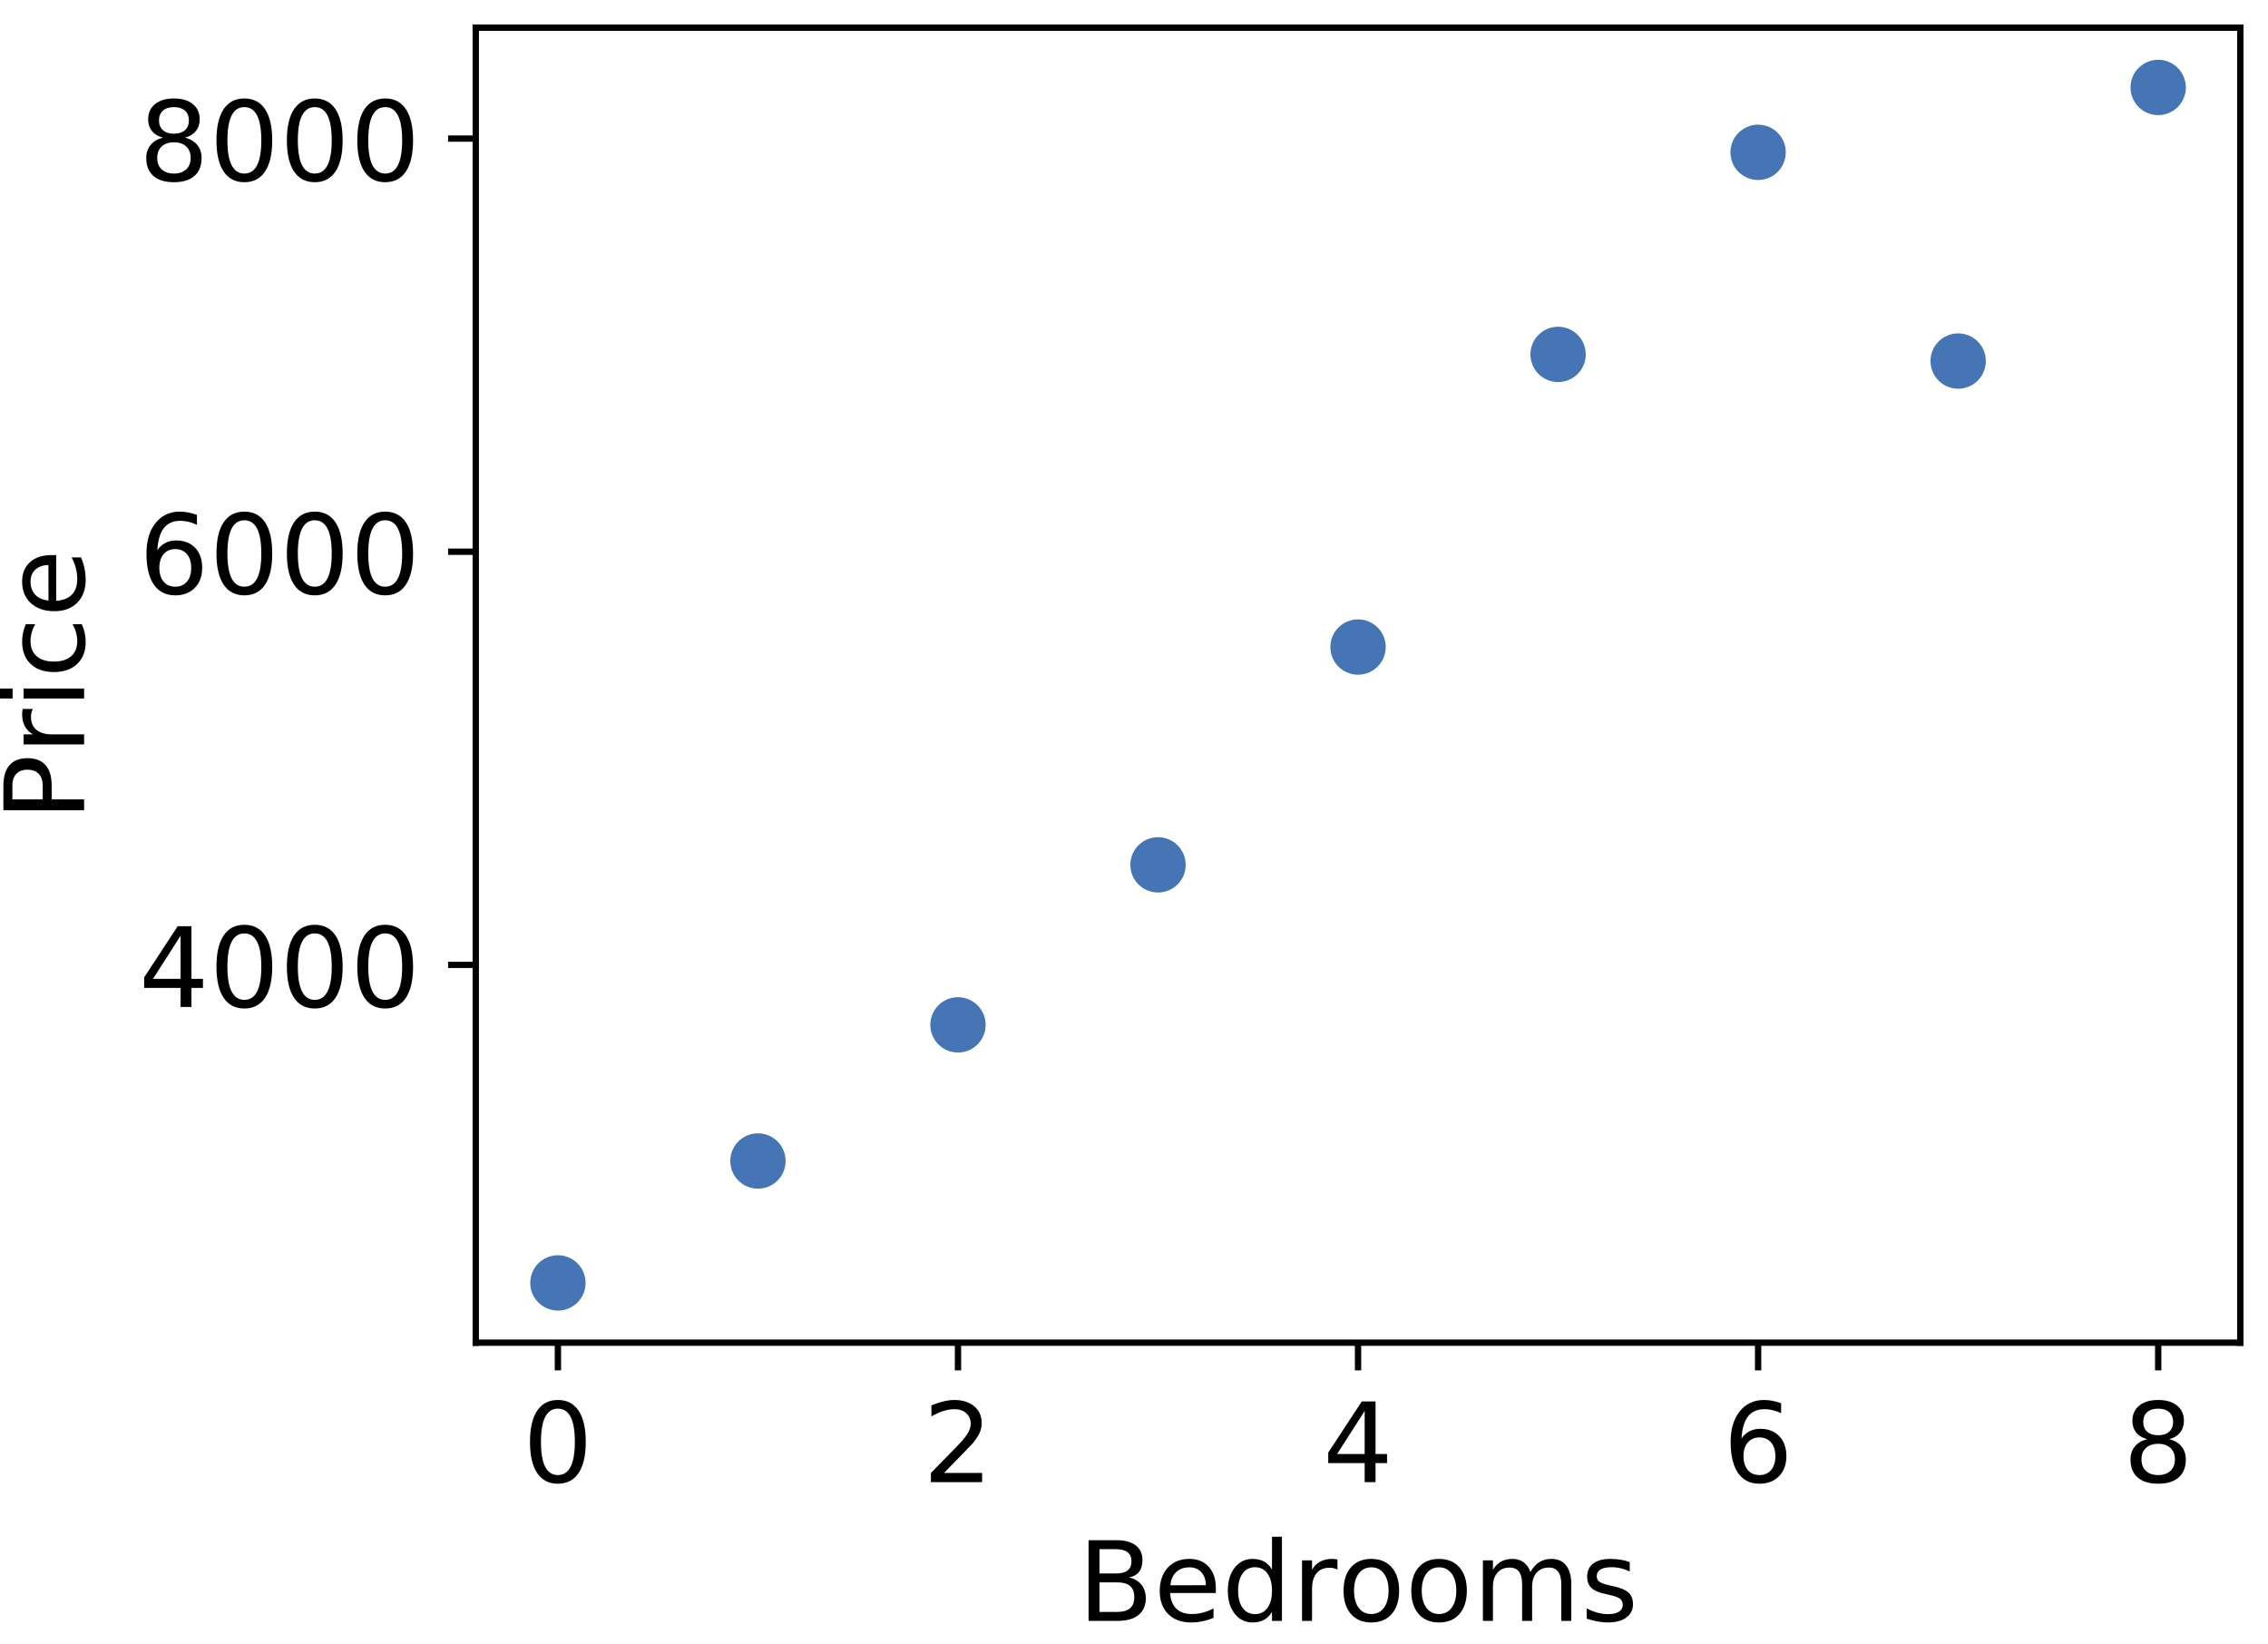
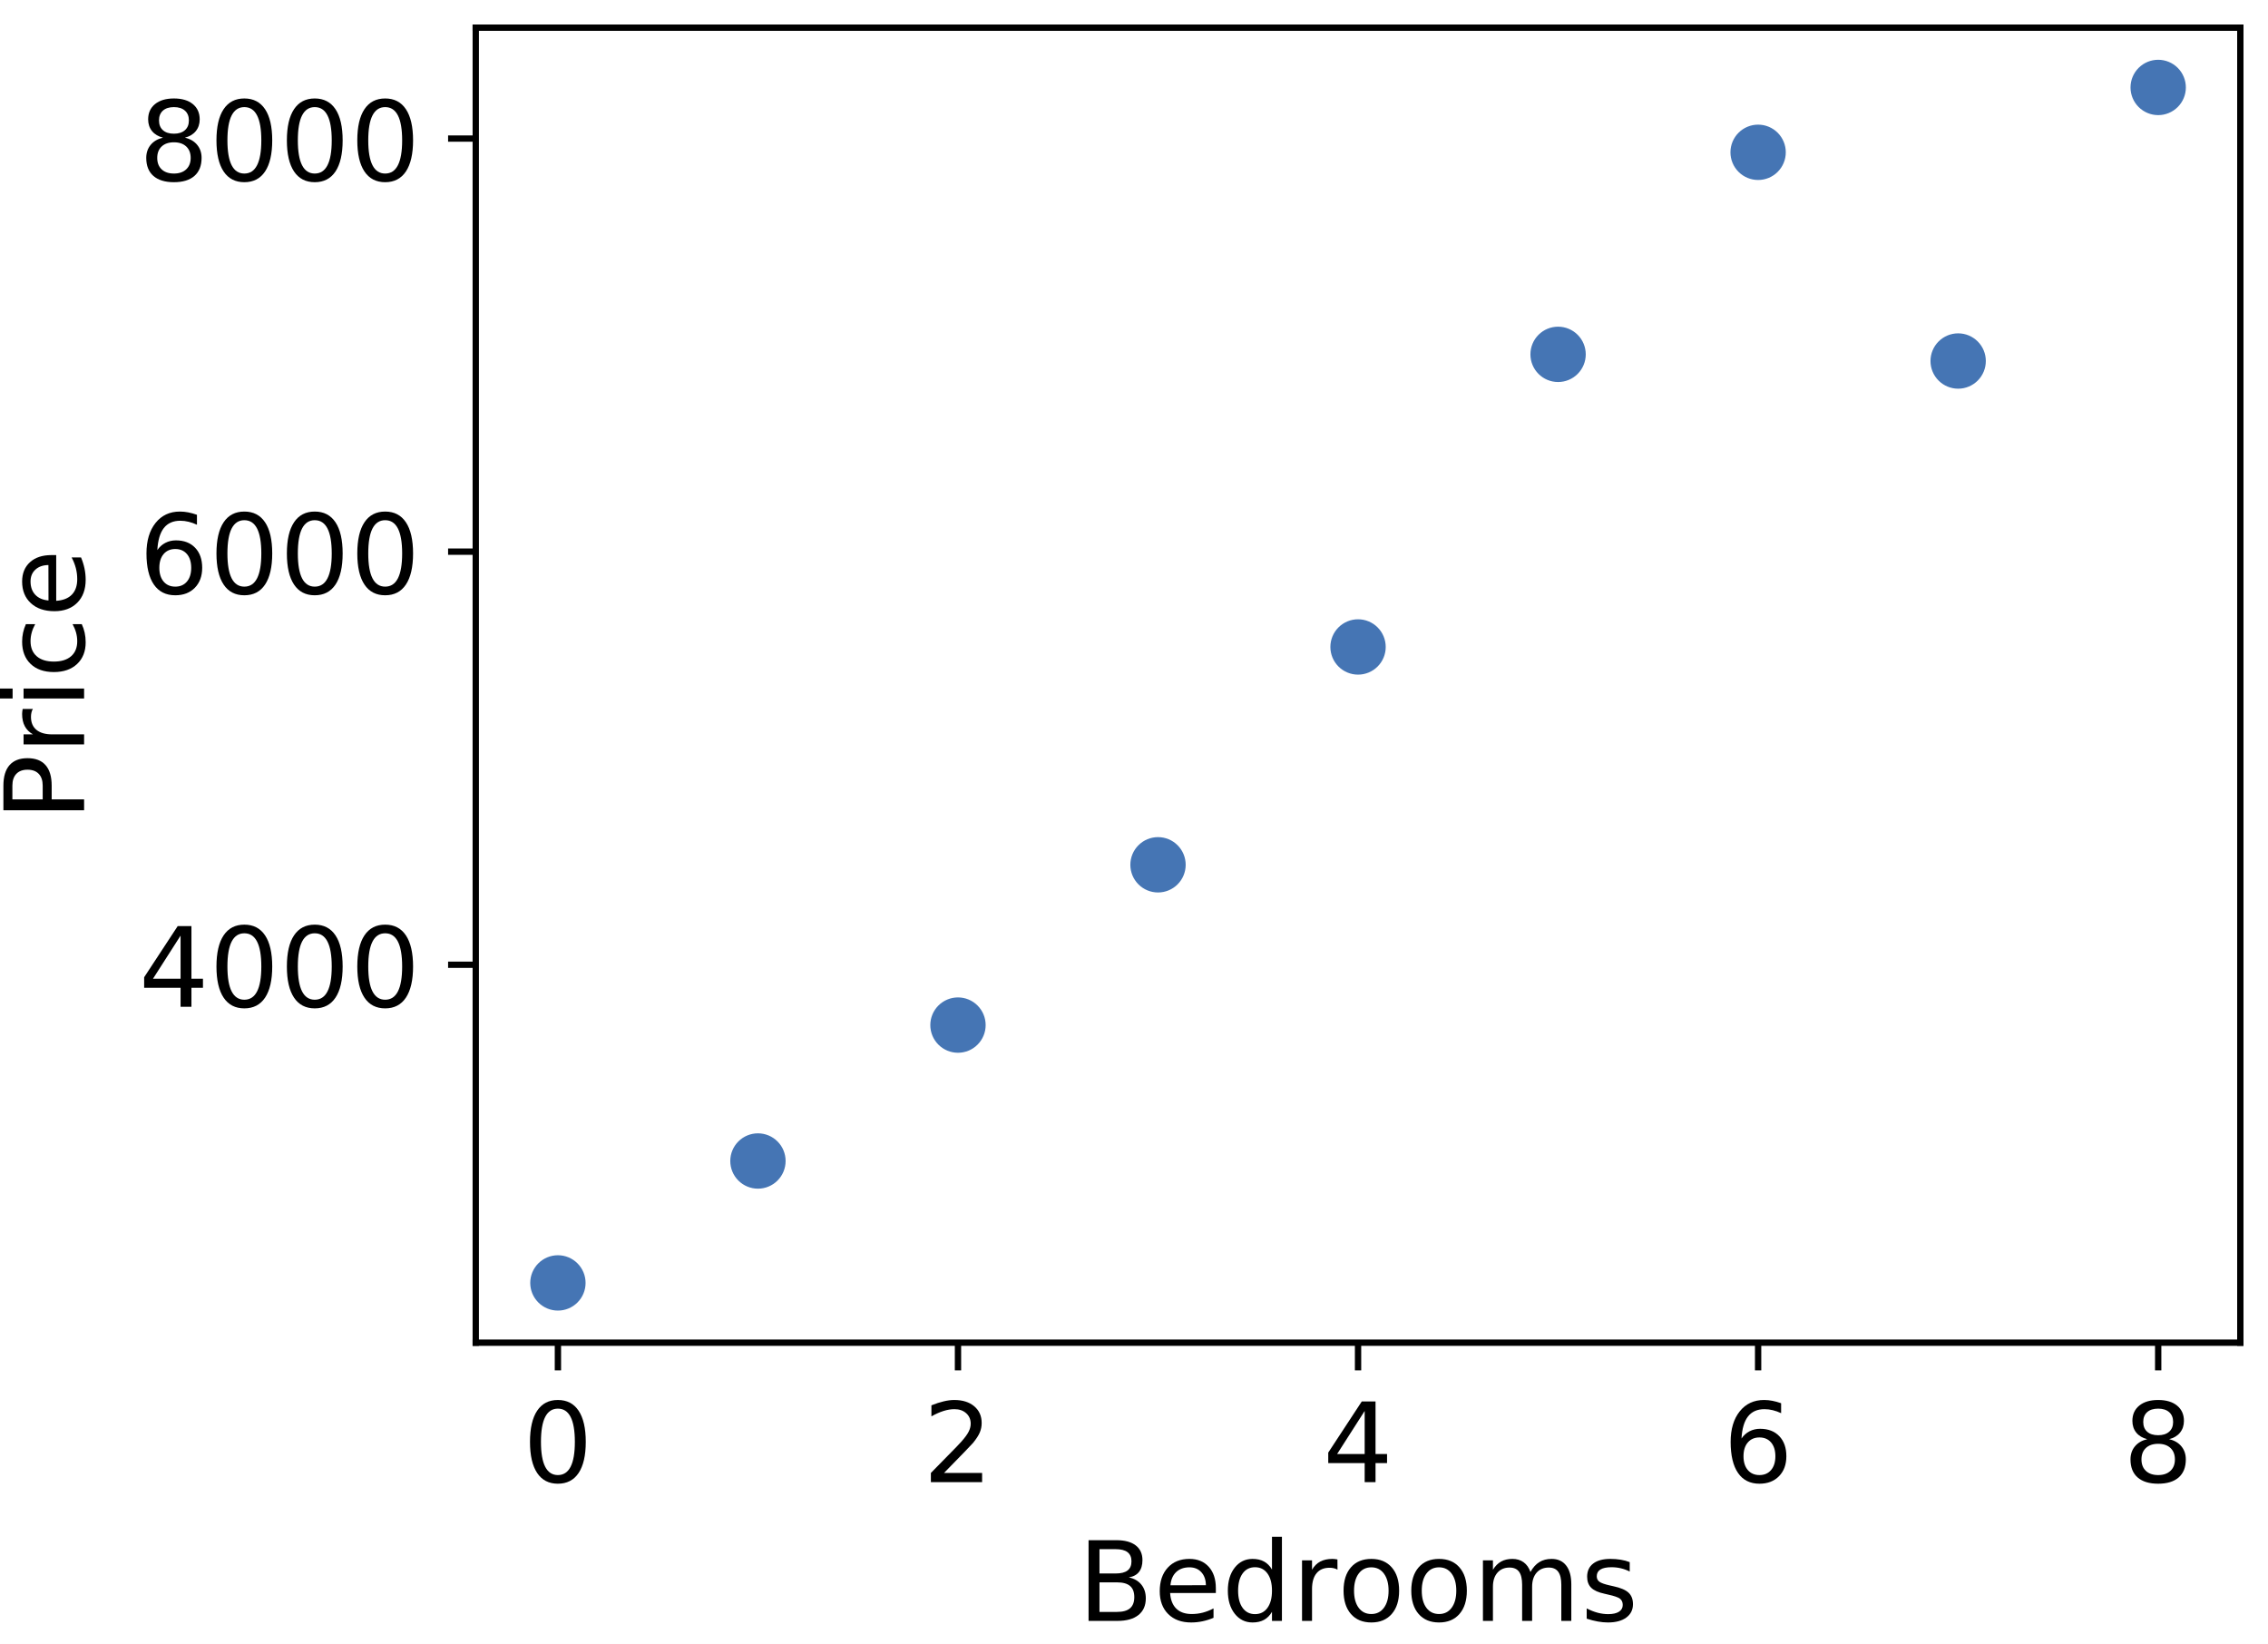
<svg xmlns="http://www.w3.org/2000/svg" xmlns:xlink="http://www.w3.org/1999/xlink" height="207.919pt" version="1.1" viewBox="0 0 286.879 207.919" width="286.879pt">
  <defs>
    <style type="text/css">
*{stroke-linecap:butt;stroke-linejoin:round;}
  </style>
  </defs>
  <g id="figure_1">
    <g id="patch_1">
      <path d="M 0 207.919  L 286.879 207.919  L 286.879 -0  L 0 -0  z " style="fill:#ffffff;" />
    </g>
    <g id="axes_1">
      <g id="patch_2">
        <path d="M 60.179 169.82  L 283.379 169.82  L 283.379 3.5  L 60.179 3.5  z " style="fill:#ffffff;" />
      </g>
      <g id="PathCollection_1">
        <defs>
-           <path d="M 0 3  C 0.796 3 1.559 2.684 2.121 2.121  C 2.684 1.559 3 0.796 3 0  C 3 -0.796 2.684 -1.559 2.121 -2.121  C 1.559 -2.684 0.796 -3 0 -3  C -0.796 -3 -1.559 -2.684 -2.121 -2.121  C -2.684 -1.559 -3 -0.796 -3 0  C -3 0.796 -2.684 1.559 -2.121 2.121  C -1.559 2.684 -0.796 3 0 3  z " id="m3dad560836" style="stroke:#4575b4;" />
+           <path d="M 0 3  C 0.796 3 1.559 2.684 2.121 2.121  C 2.684 1.559 3 0.796 3 0  C 3 -0.796 2.684 -1.559 2.121 -2.121  C 1.559 -2.684 0.796 -3 0 -3  C -0.796 -3 -1.559 -2.684 -2.121 -2.121  C -2.684 -1.559 -3 -0.796 -3 0  C -3 0.796 -2.684 1.559 -2.121 2.121  C -1.559 2.684 -0.796 3 0 3  z " id="m7e3bfad035" style="stroke:#4575b4;" />
        </defs>
-         <g clip-path="url(#pbca35aae65)">
-           <use style="fill:#4575b4;stroke:#4575b4;" x="70.57" xlink:href="#m3dad560836" y="162.26" />
-           <use style="fill:#4575b4;stroke:#4575b4;" x="95.872" xlink:href="#m3dad560836" y="146.841" />
-           <use style="fill:#4575b4;stroke:#4575b4;" x="121.175" xlink:href="#m3dad560836" y="129.621" />
-           <use style="fill:#4575b4;stroke:#4575b4;" x="146.477" xlink:href="#m3dad560836" y="109.384" />
-           <use style="fill:#4575b4;stroke:#4575b4;" x="171.779" xlink:href="#m3dad560836" y="81.837" />
-           <use style="fill:#4575b4;stroke:#4575b4;" x="197.082" xlink:href="#m3dad560836" y="44.823" />
-           <use style="fill:#4575b4;stroke:#4575b4;" x="222.384" xlink:href="#m3dad560836" y="19.266" />
-           <use style="fill:#4575b4;stroke:#4575b4;" x="247.687" xlink:href="#m3dad560836" y="45.666" />
-           <use style="fill:#4575b4;stroke:#4575b4;" x="272.989" xlink:href="#m3dad560836" y="11.06" />
+         <g clip-path="url(#p3245827539)">
+           <use style="fill:#4575b4;stroke:#4575b4;" x="70.57" xlink:href="#m7e3bfad035" y="162.26" />
+           <use style="fill:#4575b4;stroke:#4575b4;" x="95.872" xlink:href="#m7e3bfad035" y="146.841" />
+           <use style="fill:#4575b4;stroke:#4575b4;" x="121.175" xlink:href="#m7e3bfad035" y="129.651" />
+           <use style="fill:#4575b4;stroke:#4575b4;" x="146.477" xlink:href="#m7e3bfad035" y="109.378" />
+           <use style="fill:#4575b4;stroke:#4575b4;" x="171.779" xlink:href="#m7e3bfad035" y="81.826" />
+           <use style="fill:#4575b4;stroke:#4575b4;" x="197.082" xlink:href="#m7e3bfad035" y="44.818" />
+           <use style="fill:#4575b4;stroke:#4575b4;" x="222.384" xlink:href="#m7e3bfad035" y="19.264" />
+           <use style="fill:#4575b4;stroke:#4575b4;" x="247.687" xlink:href="#m7e3bfad035" y="45.661" />
+           <use style="fill:#4575b4;stroke:#4575b4;" x="272.989" xlink:href="#m7e3bfad035" y="11.06" />
        </g>
      </g>
      <g id="matplotlib.axis_1">
        <g id="xtick_1">
          <g id="line2d_1">
            <defs>
-               <path d="M 0 0  L 0 3.5  " id="m224e6d7b79" style="stroke:#000000;stroke-width:0.8;" />
-             </defs>
-             <g>
-               <use style="stroke:#000000;stroke-width:0.8;" x="70.57" xlink:href="#m224e6d7b79" y="169.82" />
+               <path d="M 0 0  L 0 3.5  " id="maf358f9564" style="stroke:#000000;stroke-width:0.8;" />
+             </defs>
+             <g>
+               <use style="stroke:#000000;stroke-width:0.8;" x="70.57" xlink:href="#maf358f9564" y="169.82" />
            </g>
          </g>
          <g id="text_1">
            <defs>
-               <path d="M 31.781 66.406  Q 24.172 66.406 20.328 58.906  Q 16.5 51.422 16.5 36.375  Q 16.5 21.391 20.328 13.891  Q 24.172 6.391 31.781 6.391  Q 39.453 6.391 43.281 13.891  Q 47.125 21.391 47.125 36.375  Q 47.125 51.422 43.281 58.906  Q 39.453 66.406 31.781 66.406  z M 31.781 74.219  Q 44.047 74.219 50.516 64.516  Q 56.984 54.828 56.984 36.375  Q 56.984 17.969 50.516 8.266  Q 44.047 -1.422 31.781 -1.422  Q 19.531 -1.422 13.062 8.266  Q 6.594 17.969 6.594 36.375  Q 6.594 54.828 13.062 64.516  Q 19.531 74.219 31.781 74.219  z " id="DejaVuSans-30" />
+               <path d="M 31.781 66.406  Q 24.172 66.406 20.328 58.906  Q 16.5 51.422 16.5 36.375  Q 16.5 21.391 20.328 13.891  Q 24.172 6.391 31.781 6.391  Q 39.453 6.391 43.281 13.891  Q 47.125 21.391 47.125 36.375  Q 47.125 51.422 43.281 58.906  Q 39.453 66.406 31.781 66.406  z M 31.781 74.219  Q 44.047 74.219 50.516 64.516  Q 56.984 54.828 56.984 36.375  Q 56.984 17.969 50.516 8.266  Q 44.047 -1.422 31.781 -1.422  Q 19.531 -1.422 13.062 8.266  Q 6.594 17.969 6.594 36.375  Q 6.594 54.828 13.062 64.516  Q 19.531 74.219 31.781 74.219  z " id="DejaVuSans-48" />
            </defs>
            <g transform="translate(66.11594 187.4578)scale(0.14 -0.14)">
-               <use xlink:href="#DejaVuSans-30" />
+               <use xlink:href="#DejaVuSans-48" />
            </g>
          </g>
        </g>
        <g id="xtick_2">
          <g id="line2d_2">
            <g>
-               <use style="stroke:#000000;stroke-width:0.8;" x="121.175" xlink:href="#m224e6d7b79" y="169.82" />
+               <use style="stroke:#000000;stroke-width:0.8;" x="121.175" xlink:href="#maf358f9564" y="169.82" />
            </g>
          </g>
          <g id="text_2">
            <defs>
-               <path d="M 19.188 8.297  L 53.609 8.297  L 53.609 0  L 7.328 0  L 7.328 8.297  Q 12.938 14.109 22.625 23.891  Q 32.328 33.688 34.812 36.531  Q 39.547 41.844 41.422 45.531  Q 43.312 49.219 43.312 52.781  Q 43.312 58.594 39.234 62.25  Q 35.156 65.922 28.609 65.922  Q 23.969 65.922 18.812 64.312  Q 13.672 62.703 7.812 59.422  L 7.812 69.391  Q 13.766 71.781 18.938 73  Q 24.125 74.219 28.422 74.219  Q 39.75 74.219 46.484 68.547  Q 53.219 62.891 53.219 53.422  Q 53.219 48.922 51.531 44.891  Q 49.859 40.875 45.406 35.406  Q 44.188 33.984 37.641 27.219  Q 31.109 20.453 19.188 8.297  z " id="DejaVuSans-32" />
+               <path d="M 19.188 8.297  L 53.609 8.297  L 53.609 0  L 7.328 0  L 7.328 8.297  Q 12.938 14.109 22.625 23.891  Q 32.328 33.688 34.812 36.531  Q 39.547 41.844 41.422 45.531  Q 43.312 49.219 43.312 52.781  Q 43.312 58.594 39.234 62.25  Q 35.156 65.922 28.609 65.922  Q 23.969 65.922 18.812 64.312  Q 13.672 62.703 7.812 59.422  L 7.812 69.391  Q 13.766 71.781 18.938 73  Q 24.125 74.219 28.422 74.219  Q 39.75 74.219 46.484 68.547  Q 53.219 62.891 53.219 53.422  Q 53.219 48.922 51.531 44.891  Q 49.859 40.875 45.406 35.406  Q 44.188 33.984 37.641 27.219  Q 31.109 20.453 19.188 8.297  z " id="DejaVuSans-50" />
            </defs>
            <g transform="translate(116.7208 187.4578)scale(0.14 -0.14)">
-               <use xlink:href="#DejaVuSans-32" />
+               <use xlink:href="#DejaVuSans-50" />
            </g>
          </g>
        </g>
        <g id="xtick_3">
          <g id="line2d_3">
            <g>
-               <use style="stroke:#000000;stroke-width:0.8;" x="171.779" xlink:href="#m224e6d7b79" y="169.82" />
+               <use style="stroke:#000000;stroke-width:0.8;" x="171.779" xlink:href="#maf358f9564" y="169.82" />
            </g>
          </g>
          <g id="text_3">
            <defs>
-               <path d="M 37.797 64.312  L 12.891 25.391  L 37.797 25.391  z M 35.203 72.906  L 47.609 72.906  L 47.609 25.391  L 58.016 25.391  L 58.016 17.188  L 47.609 17.188  L 47.609 0  L 37.797 0  L 37.797 17.188  L 4.891 17.188  L 4.891 26.703  z " id="DejaVuSans-34" />
+               <path d="M 37.797 64.312  L 12.891 25.391  L 37.797 25.391  z M 35.203 72.906  L 47.609 72.906  L 47.609 25.391  L 58.016 25.391  L 58.016 17.188  L 47.609 17.188  L 47.609 0  L 37.797 0  L 37.797 17.188  L 4.891 17.188  L 4.891 26.703  z " id="DejaVuSans-52" />
            </defs>
            <g transform="translate(167.3256 187.4578)scale(0.14 -0.14)">
-               <use xlink:href="#DejaVuSans-34" />
+               <use xlink:href="#DejaVuSans-52" />
            </g>
          </g>
        </g>
        <g id="xtick_4">
          <g id="line2d_4">
            <g>
-               <use style="stroke:#000000;stroke-width:0.8;" x="222.384" xlink:href="#m224e6d7b79" y="169.82" />
+               <use style="stroke:#000000;stroke-width:0.8;" x="222.384" xlink:href="#maf358f9564" y="169.82" />
            </g>
          </g>
          <g id="text_4">
            <defs>
-               <path d="M 33.016 40.375  Q 26.375 40.375 22.484 35.828  Q 18.609 31.297 18.609 23.391  Q 18.609 15.531 22.484 10.953  Q 26.375 6.391 33.016 6.391  Q 39.656 6.391 43.531 10.953  Q 47.406 15.531 47.406 23.391  Q 47.406 31.297 43.531 35.828  Q 39.656 40.375 33.016 40.375  z M 52.594 71.297  L 52.594 62.312  Q 48.875 64.062 45.094 64.984  Q 41.312 65.922 37.594 65.922  Q 27.828 65.922 22.672 59.328  Q 17.531 52.734 16.797 39.406  Q 19.672 43.656 24.016 45.922  Q 28.375 48.188 33.594 48.188  Q 44.578 48.188 50.953 41.516  Q 57.328 34.859 57.328 23.391  Q 57.328 12.156 50.688 5.359  Q 44.047 -1.422 33.016 -1.422  Q 20.359 -1.422 13.672 8.266  Q 6.984 17.969 6.984 36.375  Q 6.984 53.656 15.188 63.938  Q 23.391 74.219 37.203 74.219  Q 40.922 74.219 44.703 73.484  Q 48.484 72.75 52.594 71.297  z " id="DejaVuSans-36" />
+               <path d="M 33.016 40.375  Q 26.375 40.375 22.484 35.828  Q 18.609 31.297 18.609 23.391  Q 18.609 15.531 22.484 10.953  Q 26.375 6.391 33.016 6.391  Q 39.656 6.391 43.531 10.953  Q 47.406 15.531 47.406 23.391  Q 47.406 31.297 43.531 35.828  Q 39.656 40.375 33.016 40.375  z M 52.594 71.297  L 52.594 62.312  Q 48.875 64.062 45.094 64.984  Q 41.312 65.922 37.594 65.922  Q 27.828 65.922 22.672 59.328  Q 17.531 52.734 16.797 39.406  Q 19.672 43.656 24.016 45.922  Q 28.375 48.188 33.594 48.188  Q 44.578 48.188 50.953 41.516  Q 57.328 34.859 57.328 23.391  Q 57.328 12.156 50.688 5.359  Q 44.047 -1.422 33.016 -1.422  Q 20.359 -1.422 13.672 8.266  Q 6.984 17.969 6.984 36.375  Q 6.984 53.656 15.188 63.938  Q 23.391 74.219 37.203 74.219  Q 40.922 74.219 44.703 73.484  Q 48.484 72.75 52.594 71.297  z " id="DejaVuSans-54" />
            </defs>
            <g transform="translate(217.9305 187.4578)scale(0.14 -0.14)">
-               <use xlink:href="#DejaVuSans-36" />
+               <use xlink:href="#DejaVuSans-54" />
            </g>
          </g>
        </g>
        <g id="xtick_5">
          <g id="line2d_5">
            <g>
-               <use style="stroke:#000000;stroke-width:0.8;" x="272.989" xlink:href="#m224e6d7b79" y="169.82" />
+               <use style="stroke:#000000;stroke-width:0.8;" x="272.989" xlink:href="#maf358f9564" y="169.82" />
            </g>
          </g>
          <g id="text_5">
            <defs>
-               <path d="M 31.781 34.625  Q 24.75 34.625 20.719 30.859  Q 16.703 27.094 16.703 20.516  Q 16.703 13.922 20.719 10.156  Q 24.75 6.391 31.781 6.391  Q 38.812 6.391 42.859 10.172  Q 46.922 13.969 46.922 20.516  Q 46.922 27.094 42.891 30.859  Q 38.875 34.625 31.781 34.625  z M 21.922 38.812  Q 15.578 40.375 12.031 44.719  Q 8.5 49.078 8.5 55.328  Q 8.5 64.062 14.719 69.141  Q 20.953 74.219 31.781 74.219  Q 42.672 74.219 48.875 69.141  Q 55.078 64.062 55.078 55.328  Q 55.078 49.078 51.531 44.719  Q 48 40.375 41.703 38.812  Q 48.828 37.156 52.797 32.312  Q 56.781 27.484 56.781 20.516  Q 56.781 9.906 50.312 4.234  Q 43.844 -1.422 31.781 -1.422  Q 19.734 -1.422 13.25 4.234  Q 6.781 9.906 6.781 20.516  Q 6.781 27.484 10.781 32.312  Q 14.797 37.156 21.922 38.812  z M 18.312 54.391  Q 18.312 48.734 21.844 45.562  Q 25.391 42.391 31.781 42.391  Q 38.141 42.391 41.719 45.562  Q 45.312 48.734 45.312 54.391  Q 45.312 60.062 41.719 63.234  Q 38.141 66.406 31.781 66.406  Q 25.391 66.406 21.844 63.234  Q 18.312 60.062 18.312 54.391  z " id="DejaVuSans-38" />
+               <path d="M 31.781 34.625  Q 24.75 34.625 20.719 30.859  Q 16.703 27.094 16.703 20.516  Q 16.703 13.922 20.719 10.156  Q 24.75 6.391 31.781 6.391  Q 38.812 6.391 42.859 10.172  Q 46.922 13.969 46.922 20.516  Q 46.922 27.094 42.891 30.859  Q 38.875 34.625 31.781 34.625  z M 21.922 38.812  Q 15.578 40.375 12.031 44.719  Q 8.5 49.078 8.5 55.328  Q 8.5 64.062 14.719 69.141  Q 20.953 74.219 31.781 74.219  Q 42.672 74.219 48.875 69.141  Q 55.078 64.062 55.078 55.328  Q 55.078 49.078 51.531 44.719  Q 48 40.375 41.703 38.812  Q 48.828 37.156 52.797 32.312  Q 56.781 27.484 56.781 20.516  Q 56.781 9.906 50.312 4.234  Q 43.844 -1.422 31.781 -1.422  Q 19.734 -1.422 13.25 4.234  Q 6.781 9.906 6.781 20.516  Q 6.781 27.484 10.781 32.312  Q 14.797 37.156 21.922 38.812  z M 18.312 54.391  Q 18.312 48.734 21.844 45.562  Q 25.391 42.391 31.781 42.391  Q 38.141 42.391 41.719 45.562  Q 45.312 48.734 45.312 54.391  Q 45.312 60.062 41.719 63.234  Q 38.141 66.406 31.781 66.406  Q 25.391 66.406 21.844 63.234  Q 18.312 60.062 18.312 54.391  z " id="DejaVuSans-56" />
            </defs>
            <g transform="translate(268.5353 187.4578)scale(0.14 -0.14)">
-               <use xlink:href="#DejaVuSans-38" />
+               <use xlink:href="#DejaVuSans-56" />
            </g>
          </g>
        </g>
        <g id="text_6">
          <defs>
-             <path d="M 19.672 34.812  L 19.672 8.109  L 35.5 8.109  Q 43.453 8.109 47.281 11.406  Q 51.125 14.703 51.125 21.484  Q 51.125 28.328 47.281 31.562  Q 43.453 34.812 35.5 34.812  z M 19.672 64.797  L 19.672 42.828  L 34.281 42.828  Q 41.5 42.828 45.031 45.531  Q 48.578 48.25 48.578 53.812  Q 48.578 59.328 45.031 62.062  Q 41.5 64.797 34.281 64.797  z M 9.812 72.906  L 35.016 72.906  Q 46.297 72.906 52.391 68.219  Q 58.5 63.531 58.5 54.891  Q 58.5 48.188 55.375 44.234  Q 52.25 40.281 46.188 39.312  Q 53.469 37.75 57.5 32.781  Q 61.531 27.828 61.531 20.406  Q 61.531 10.641 54.891 5.312  Q 48.25 0 35.984 0  L 9.812 0  z " id="DejaVuSans-42" />
-             <path d="M 56.203 29.594  L 56.203 25.203  L 14.891 25.203  Q 15.484 15.922 20.484 11.062  Q 25.484 6.203 34.422 6.203  Q 39.594 6.203 44.453 7.469  Q 49.312 8.734 54.109 11.281  L 54.109 2.781  Q 49.266 0.734 44.188 -0.344  Q 39.109 -1.422 33.891 -1.422  Q 20.797 -1.422 13.156 6.188  Q 5.516 13.812 5.516 26.812  Q 5.516 40.234 12.766 48.109  Q 20.016 56 32.328 56  Q 43.359 56 49.781 48.891  Q 56.203 41.797 56.203 29.594  z M 47.219 32.234  Q 47.125 39.594 43.094 43.984  Q 39.062 48.391 32.422 48.391  Q 24.906 48.391 20.391 44.141  Q 15.875 39.891 15.188 32.172  z " id="DejaVuSans-65" />
-             <path d="M 45.406 46.391  L 45.406 75.984  L 54.391 75.984  L 54.391 0  L 45.406 0  L 45.406 8.203  Q 42.578 3.328 38.25 0.953  Q 33.938 -1.422 27.875 -1.422  Q 17.969 -1.422 11.734 6.484  Q 5.516 14.406 5.516 27.297  Q 5.516 40.188 11.734 48.094  Q 17.969 56 27.875 56  Q 33.938 56 38.25 53.625  Q 42.578 51.266 45.406 46.391  z M 14.797 27.297  Q 14.797 17.391 18.875 11.75  Q 22.953 6.109 30.078 6.109  Q 37.203 6.109 41.297 11.75  Q 45.406 17.391 45.406 27.297  Q 45.406 37.203 41.297 42.844  Q 37.203 48.484 30.078 48.484  Q 22.953 48.484 18.875 42.844  Q 14.797 37.203 14.797 27.297  z " id="DejaVuSans-64" />
-             <path d="M 41.109 46.297  Q 39.594 47.172 37.812 47.578  Q 36.031 48 33.891 48  Q 26.266 48 22.188 43.047  Q 18.109 38.094 18.109 28.812  L 18.109 0  L 9.078 0  L 9.078 54.688  L 18.109 54.688  L 18.109 46.188  Q 20.953 51.172 25.484 53.578  Q 30.031 56 36.531 56  Q 37.453 56 38.578 55.875  Q 39.703 55.766 41.062 55.516  z " id="DejaVuSans-72" />
-             <path d="M 30.609 48.391  Q 23.391 48.391 19.188 42.75  Q 14.984 37.109 14.984 27.297  Q 14.984 17.484 19.156 11.844  Q 23.344 6.203 30.609 6.203  Q 37.797 6.203 41.984 11.859  Q 46.188 17.531 46.188 27.297  Q 46.188 37.016 41.984 42.703  Q 37.797 48.391 30.609 48.391  z M 30.609 56  Q 42.328 56 49.016 48.375  Q 55.719 40.766 55.719 27.297  Q 55.719 13.875 49.016 6.219  Q 42.328 -1.422 30.609 -1.422  Q 18.844 -1.422 12.172 6.219  Q 5.516 13.875 5.516 27.297  Q 5.516 40.766 12.172 48.375  Q 18.844 56 30.609 56  z " id="DejaVuSans-6f" />
-             <path d="M 52 44.188  Q 55.375 50.25 60.062 53.125  Q 64.75 56 71.094 56  Q 79.641 56 84.281 50.016  Q 88.922 44.047 88.922 33.016  L 88.922 0  L 79.891 0  L 79.891 32.719  Q 79.891 40.578 77.094 44.375  Q 74.312 48.188 68.609 48.188  Q 61.625 48.188 57.562 43.547  Q 53.516 38.922 53.516 30.906  L 53.516 0  L 44.484 0  L 44.484 32.719  Q 44.484 40.625 41.703 44.406  Q 38.922 48.188 33.109 48.188  Q 26.219 48.188 22.156 43.531  Q 18.109 38.875 18.109 30.906  L 18.109 0  L 9.078 0  L 9.078 54.688  L 18.109 54.688  L 18.109 46.188  Q 21.188 51.219 25.484 53.609  Q 29.781 56 35.688 56  Q 41.656 56 45.828 52.969  Q 50 49.953 52 44.188  z " id="DejaVuSans-6d" />
-             <path d="M 44.281 53.078  L 44.281 44.578  Q 40.484 46.531 36.375 47.5  Q 32.281 48.484 27.875 48.484  Q 21.188 48.484 17.844 46.438  Q 14.5 44.391 14.5 40.281  Q 14.5 37.156 16.891 35.375  Q 19.281 33.594 26.516 31.984  L 29.594 31.297  Q 39.156 29.25 43.188 25.516  Q 47.219 21.781 47.219 15.094  Q 47.219 7.469 41.188 3.016  Q 35.156 -1.422 24.609 -1.422  Q 20.219 -1.422 15.453 -0.562  Q 10.688 0.297 5.422 2  L 5.422 11.281  Q 10.406 8.688 15.234 7.391  Q 20.062 6.109 24.812 6.109  Q 31.156 6.109 34.562 8.281  Q 37.984 10.453 37.984 14.406  Q 37.984 18.062 35.516 20.016  Q 33.062 21.969 24.703 23.781  L 21.578 24.516  Q 13.234 26.266 9.516 29.906  Q 5.812 33.547 5.812 39.891  Q 5.812 47.609 11.281 51.797  Q 16.75 56 26.812 56  Q 31.781 56 36.172 55.266  Q 40.578 54.547 44.281 53.078  z " id="DejaVuSans-73" />
+             <path d="M 19.672 34.812  L 19.672 8.109  L 35.5 8.109  Q 43.453 8.109 47.281 11.406  Q 51.125 14.703 51.125 21.484  Q 51.125 28.328 47.281 31.562  Q 43.453 34.812 35.5 34.812  z M 19.672 64.797  L 19.672 42.828  L 34.281 42.828  Q 41.5 42.828 45.031 45.531  Q 48.578 48.25 48.578 53.812  Q 48.578 59.328 45.031 62.062  Q 41.5 64.797 34.281 64.797  z M 9.812 72.906  L 35.016 72.906  Q 46.297 72.906 52.391 68.219  Q 58.5 63.531 58.5 54.891  Q 58.5 48.188 55.375 44.234  Q 52.25 40.281 46.188 39.312  Q 53.469 37.75 57.5 32.781  Q 61.531 27.828 61.531 20.406  Q 61.531 10.641 54.891 5.312  Q 48.25 0 35.984 0  L 9.812 0  z " id="DejaVuSans-66" />
+             <path d="M 56.203 29.594  L 56.203 25.203  L 14.891 25.203  Q 15.484 15.922 20.484 11.062  Q 25.484 6.203 34.422 6.203  Q 39.594 6.203 44.453 7.469  Q 49.312 8.734 54.109 11.281  L 54.109 2.781  Q 49.266 0.734 44.188 -0.344  Q 39.109 -1.422 33.891 -1.422  Q 20.797 -1.422 13.156 6.188  Q 5.516 13.812 5.516 26.812  Q 5.516 40.234 12.766 48.109  Q 20.016 56 32.328 56  Q 43.359 56 49.781 48.891  Q 56.203 41.797 56.203 29.594  z M 47.219 32.234  Q 47.125 39.594 43.094 43.984  Q 39.062 48.391 32.422 48.391  Q 24.906 48.391 20.391 44.141  Q 15.875 39.891 15.188 32.172  z " id="DejaVuSans-101" />
+             <path d="M 45.406 46.391  L 45.406 75.984  L 54.391 75.984  L 54.391 0  L 45.406 0  L 45.406 8.203  Q 42.578 3.328 38.25 0.953  Q 33.938 -1.422 27.875 -1.422  Q 17.969 -1.422 11.734 6.484  Q 5.516 14.406 5.516 27.297  Q 5.516 40.188 11.734 48.094  Q 17.969 56 27.875 56  Q 33.938 56 38.25 53.625  Q 42.578 51.266 45.406 46.391  z M 14.797 27.297  Q 14.797 17.391 18.875 11.75  Q 22.953 6.109 30.078 6.109  Q 37.203 6.109 41.297 11.75  Q 45.406 17.391 45.406 27.297  Q 45.406 37.203 41.297 42.844  Q 37.203 48.484 30.078 48.484  Q 22.953 48.484 18.875 42.844  Q 14.797 37.203 14.797 27.297  z " id="DejaVuSans-100" />
+             <path d="M 41.109 46.297  Q 39.594 47.172 37.812 47.578  Q 36.031 48 33.891 48  Q 26.266 48 22.188 43.047  Q 18.109 38.094 18.109 28.812  L 18.109 0  L 9.078 0  L 9.078 54.688  L 18.109 54.688  L 18.109 46.188  Q 20.953 51.172 25.484 53.578  Q 30.031 56 36.531 56  Q 37.453 56 38.578 55.875  Q 39.703 55.766 41.062 55.516  z " id="DejaVuSans-114" />
+             <path d="M 30.609 48.391  Q 23.391 48.391 19.188 42.75  Q 14.984 37.109 14.984 27.297  Q 14.984 17.484 19.156 11.844  Q 23.344 6.203 30.609 6.203  Q 37.797 6.203 41.984 11.859  Q 46.188 17.531 46.188 27.297  Q 46.188 37.016 41.984 42.703  Q 37.797 48.391 30.609 48.391  z M 30.609 56  Q 42.328 56 49.016 48.375  Q 55.719 40.766 55.719 27.297  Q 55.719 13.875 49.016 6.219  Q 42.328 -1.422 30.609 -1.422  Q 18.844 -1.422 12.172 6.219  Q 5.516 13.875 5.516 27.297  Q 5.516 40.766 12.172 48.375  Q 18.844 56 30.609 56  z " id="DejaVuSans-111" />
+             <path d="M 52 44.188  Q 55.375 50.25 60.062 53.125  Q 64.75 56 71.094 56  Q 79.641 56 84.281 50.016  Q 88.922 44.047 88.922 33.016  L 88.922 0  L 79.891 0  L 79.891 32.719  Q 79.891 40.578 77.094 44.375  Q 74.312 48.188 68.609 48.188  Q 61.625 48.188 57.562 43.547  Q 53.516 38.922 53.516 30.906  L 53.516 0  L 44.484 0  L 44.484 32.719  Q 44.484 40.625 41.703 44.406  Q 38.922 48.188 33.109 48.188  Q 26.219 48.188 22.156 43.531  Q 18.109 38.875 18.109 30.906  L 18.109 0  L 9.078 0  L 9.078 54.688  L 18.109 54.688  L 18.109 46.188  Q 21.188 51.219 25.484 53.609  Q 29.781 56 35.688 56  Q 41.656 56 45.828 52.969  Q 50 49.953 52 44.188  z " id="DejaVuSans-109" />
+             <path d="M 44.281 53.078  L 44.281 44.578  Q 40.484 46.531 36.375 47.5  Q 32.281 48.484 27.875 48.484  Q 21.188 48.484 17.844 46.438  Q 14.5 44.391 14.5 40.281  Q 14.5 37.156 16.891 35.375  Q 19.281 33.594 26.516 31.984  L 29.594 31.297  Q 39.156 29.25 43.188 25.516  Q 47.219 21.781 47.219 15.094  Q 47.219 7.469 41.188 3.016  Q 35.156 -1.422 24.609 -1.422  Q 20.219 -1.422 15.453 -0.562  Q 10.688 0.297 5.422 2  L 5.422 11.281  Q 10.406 8.688 15.234 7.391  Q 20.062 6.109 24.812 6.109  Q 31.156 6.109 34.562 8.281  Q 37.984 10.453 37.984 14.406  Q 37.984 18.062 35.516 20.016  Q 33.062 21.969 24.703 23.781  L 21.578 24.516  Q 13.234 26.266 9.516 29.906  Q 5.812 33.547 5.812 39.891  Q 5.812 47.609 11.281 51.797  Q 16.75 56 26.812 56  Q 31.781 56 36.172 55.266  Q 40.578 54.547 44.281 53.078  z " id="DejaVuSans-115" />
          </defs>
          <g transform="translate(136.3189 205.0072)scale(0.14 -0.14)">
-             <use xlink:href="#DejaVuSans-42" />
-             <use x="68.604" xlink:href="#DejaVuSans-65" />
-             <use x="130.127" xlink:href="#DejaVuSans-64" />
-             <use x="193.604" xlink:href="#DejaVuSans-72" />
-             <use x="234.686" xlink:href="#DejaVuSans-6f" />
-             <use x="295.867" xlink:href="#DejaVuSans-6f" />
-             <use x="357.049" xlink:href="#DejaVuSans-6d" />
-             <use x="454.461" xlink:href="#DejaVuSans-73" />
+             <use xlink:href="#DejaVuSans-66" />
+             <use x="68.604" xlink:href="#DejaVuSans-101" />
+             <use x="130.127" xlink:href="#DejaVuSans-100" />
+             <use x="193.604" xlink:href="#DejaVuSans-114" />
+             <use x="234.686" xlink:href="#DejaVuSans-111" />
+             <use x="295.867" xlink:href="#DejaVuSans-111" />
+             <use x="357.049" xlink:href="#DejaVuSans-109" />
+             <use x="454.461" xlink:href="#DejaVuSans-115" />
          </g>
        </g>
      </g>
      <g id="matplotlib.axis_2">
        <g id="ytick_1">
          <g id="line2d_6">
            <defs>
-               <path d="M 0 0  L -3.5 0  " id="m984754ff08" style="stroke:#000000;stroke-width:0.8;" />
-             </defs>
-             <g>
-               <use style="stroke:#000000;stroke-width:0.8;" x="60.179" xlink:href="#m984754ff08" y="122.036" />
+               <path d="M 0 0  L -3.5 0  " id="m2898094895" style="stroke:#000000;stroke-width:0.8;" />
+             </defs>
+             <g>
+               <use style="stroke:#000000;stroke-width:0.8;" x="60.179" xlink:href="#m2898094895" y="122.019" />
            </g>
          </g>
          <g id="text_7">
-             <g transform="translate(17.54938 127.3553)scale(0.14 -0.14)">
-               <use xlink:href="#DejaVuSans-34" />
-               <use x="63.623" xlink:href="#DejaVuSans-30" />
-               <use x="127.246" xlink:href="#DejaVuSans-30" />
-               <use x="190.869" xlink:href="#DejaVuSans-30" />
+             <g transform="translate(17.54938 127.3376)scale(0.14 -0.14)">
+               <use xlink:href="#DejaVuSans-52" />
+               <use x="63.623" xlink:href="#DejaVuSans-48" />
+               <use x="127.246" xlink:href="#DejaVuSans-48" />
+               <use x="190.869" xlink:href="#DejaVuSans-48" />
            </g>
          </g>
        </g>
        <g id="ytick_2">
          <g id="line2d_7">
            <g>
-               <use style="stroke:#000000;stroke-width:0.8;" x="60.179" xlink:href="#m984754ff08" y="69.782" />
+               <use style="stroke:#000000;stroke-width:0.8;" x="60.179" xlink:href="#m2898094895" y="69.772" />
            </g>
          </g>
          <g id="text_8">
-             <g transform="translate(17.54938 75.10054)scale(0.14 -0.14)">
-               <use xlink:href="#DejaVuSans-36" />
-               <use x="63.623" xlink:href="#DejaVuSans-30" />
-               <use x="127.246" xlink:href="#DejaVuSans-30" />
-               <use x="190.869" xlink:href="#DejaVuSans-30" />
+             <g transform="translate(17.54938 75.09117)scale(0.14 -0.14)">
+               <use xlink:href="#DejaVuSans-54" />
+               <use x="63.623" xlink:href="#DejaVuSans-48" />
+               <use x="127.246" xlink:href="#DejaVuSans-48" />
+               <use x="190.869" xlink:href="#DejaVuSans-48" />
            </g>
          </g>
        </g>
        <g id="ytick_3">
          <g id="line2d_8">
            <g>
-               <use style="stroke:#000000;stroke-width:0.8;" x="60.179" xlink:href="#m984754ff08" y="17.527" />
+               <use style="stroke:#000000;stroke-width:0.8;" x="60.179" xlink:href="#m2898094895" y="17.526" />
            </g>
          </g>
          <g id="text_9">
-             <g transform="translate(17.54938 22.84577)scale(0.14 -0.14)">
-               <use xlink:href="#DejaVuSans-38" />
-               <use x="63.623" xlink:href="#DejaVuSans-30" />
-               <use x="127.246" xlink:href="#DejaVuSans-30" />
-               <use x="190.869" xlink:href="#DejaVuSans-30" />
+             <g transform="translate(17.54938 22.84474)scale(0.14 -0.14)">
+               <use xlink:href="#DejaVuSans-56" />
+               <use x="63.623" xlink:href="#DejaVuSans-48" />
+               <use x="127.246" xlink:href="#DejaVuSans-48" />
+               <use x="190.869" xlink:href="#DejaVuSans-48" />
            </g>
          </g>
        </g>
        <g id="text_10">
          <defs>
-             <path d="M 19.672 64.797  L 19.672 37.406  L 32.078 37.406  Q 38.969 37.406 42.719 40.969  Q 46.484 44.531 46.484 51.125  Q 46.484 57.672 42.719 61.234  Q 38.969 64.797 32.078 64.797  z M 9.812 72.906  L 32.078 72.906  Q 44.344 72.906 50.609 67.359  Q 56.891 61.812 56.891 51.125  Q 56.891 40.328 50.609 34.812  Q 44.344 29.297 32.078 29.297  L 19.672 29.297  L 19.672 0  L 9.812 0  z " id="DejaVuSans-50" />
-             <path d="M 9.422 54.688  L 18.406 54.688  L 18.406 0  L 9.422 0  z M 9.422 75.984  L 18.406 75.984  L 18.406 64.594  L 9.422 64.594  z " id="DejaVuSans-69" />
-             <path d="M 48.781 52.594  L 48.781 44.188  Q 44.969 46.297 41.141 47.344  Q 37.312 48.391 33.406 48.391  Q 24.656 48.391 19.812 42.844  Q 14.984 37.312 14.984 27.297  Q 14.984 17.281 19.812 11.734  Q 24.656 6.203 33.406 6.203  Q 37.312 6.203 41.141 7.25  Q 44.969 8.297 48.781 10.406  L 48.781 2.094  Q 45.016 0.344 40.984 -0.531  Q 36.969 -1.422 32.422 -1.422  Q 20.062 -1.422 12.781 6.344  Q 5.516 14.109 5.516 27.297  Q 5.516 40.672 12.859 48.328  Q 20.219 56 33.016 56  Q 37.156 56 41.109 55.141  Q 45.062 54.297 48.781 52.594  z " id="DejaVuSans-63" />
+             <path d="M 19.672 64.797  L 19.672 37.406  L 32.078 37.406  Q 38.969 37.406 42.719 40.969  Q 46.484 44.531 46.484 51.125  Q 46.484 57.672 42.719 61.234  Q 38.969 64.797 32.078 64.797  z M 9.812 72.906  L 32.078 72.906  Q 44.344 72.906 50.609 67.359  Q 56.891 61.812 56.891 51.125  Q 56.891 40.328 50.609 34.812  Q 44.344 29.297 32.078 29.297  L 19.672 29.297  L 19.672 0  L 9.812 0  z " id="DejaVuSans-80" />
+             <path d="M 9.422 54.688  L 18.406 54.688  L 18.406 0  L 9.422 0  z M 9.422 75.984  L 18.406 75.984  L 18.406 64.594  L 9.422 64.594  z " id="DejaVuSans-105" />
+             <path d="M 48.781 52.594  L 48.781 44.188  Q 44.969 46.297 41.141 47.344  Q 37.312 48.391 33.406 48.391  Q 24.656 48.391 19.812 42.844  Q 14.984 37.312 14.984 27.297  Q 14.984 17.281 19.812 11.734  Q 24.656 6.203 33.406 6.203  Q 37.312 6.203 41.141 7.25  Q 44.969 8.297 48.781 10.406  L 48.781 2.094  Q 45.016 0.344 40.984 -0.531  Q 36.969 -1.422 32.422 -1.422  Q 20.062 -1.422 12.781 6.344  Q 5.516 14.109 5.516 27.297  Q 5.516 40.672 12.859 48.328  Q 20.219 56 33.016 56  Q 37.156 56 41.109 55.141  Q 45.062 54.297 48.781 52.594  z " id="DejaVuSans-99" />
          </defs>
          <g transform="translate(10.63781 103.8581)rotate(-90)scale(0.14 -0.14)">
-             <use xlink:href="#DejaVuSans-50" />
-             <use x="60.287" xlink:href="#DejaVuSans-72" />
-             <use x="101.4" xlink:href="#DejaVuSans-69" />
-             <use x="129.184" xlink:href="#DejaVuSans-63" />
-             <use x="184.164" xlink:href="#DejaVuSans-65" />
+             <use xlink:href="#DejaVuSans-80" />
+             <use x="60.287" xlink:href="#DejaVuSans-114" />
+             <use x="101.4" xlink:href="#DejaVuSans-105" />
+             <use x="129.184" xlink:href="#DejaVuSans-99" />
+             <use x="184.164" xlink:href="#DejaVuSans-101" />
          </g>
        </g>
      </g>
      <g id="patch_3">
        <path d="M 60.179 169.82  L 60.179 3.5  " style="fill:none;stroke:#000000;stroke-linecap:square;stroke-linejoin:miter;stroke-width:0.8;" />
      </g>
      <g id="patch_4">
        <path d="M 283.379 169.82  L 283.379 3.5  " style="fill:none;stroke:#000000;stroke-linecap:square;stroke-linejoin:miter;stroke-width:0.8;" />
      </g>
      <g id="patch_5">
        <path d="M 60.179 169.82  L 283.379 169.82  " style="fill:none;stroke:#000000;stroke-linecap:square;stroke-linejoin:miter;stroke-width:0.8;" />
      </g>
      <g id="patch_6">
        <path d="M 60.179 3.5  L 283.379 3.5  " style="fill:none;stroke:#000000;stroke-linecap:square;stroke-linejoin:miter;stroke-width:0.8;" />
      </g>
    </g>
  </g>
  <defs>
-     <clipPath id="pbca35aae65">
+     <clipPath id="p3245827539">
      <rect height="166.32" width="223.2" x="60.179" y="3.5" />
    </clipPath>
  </defs>
</svg>
